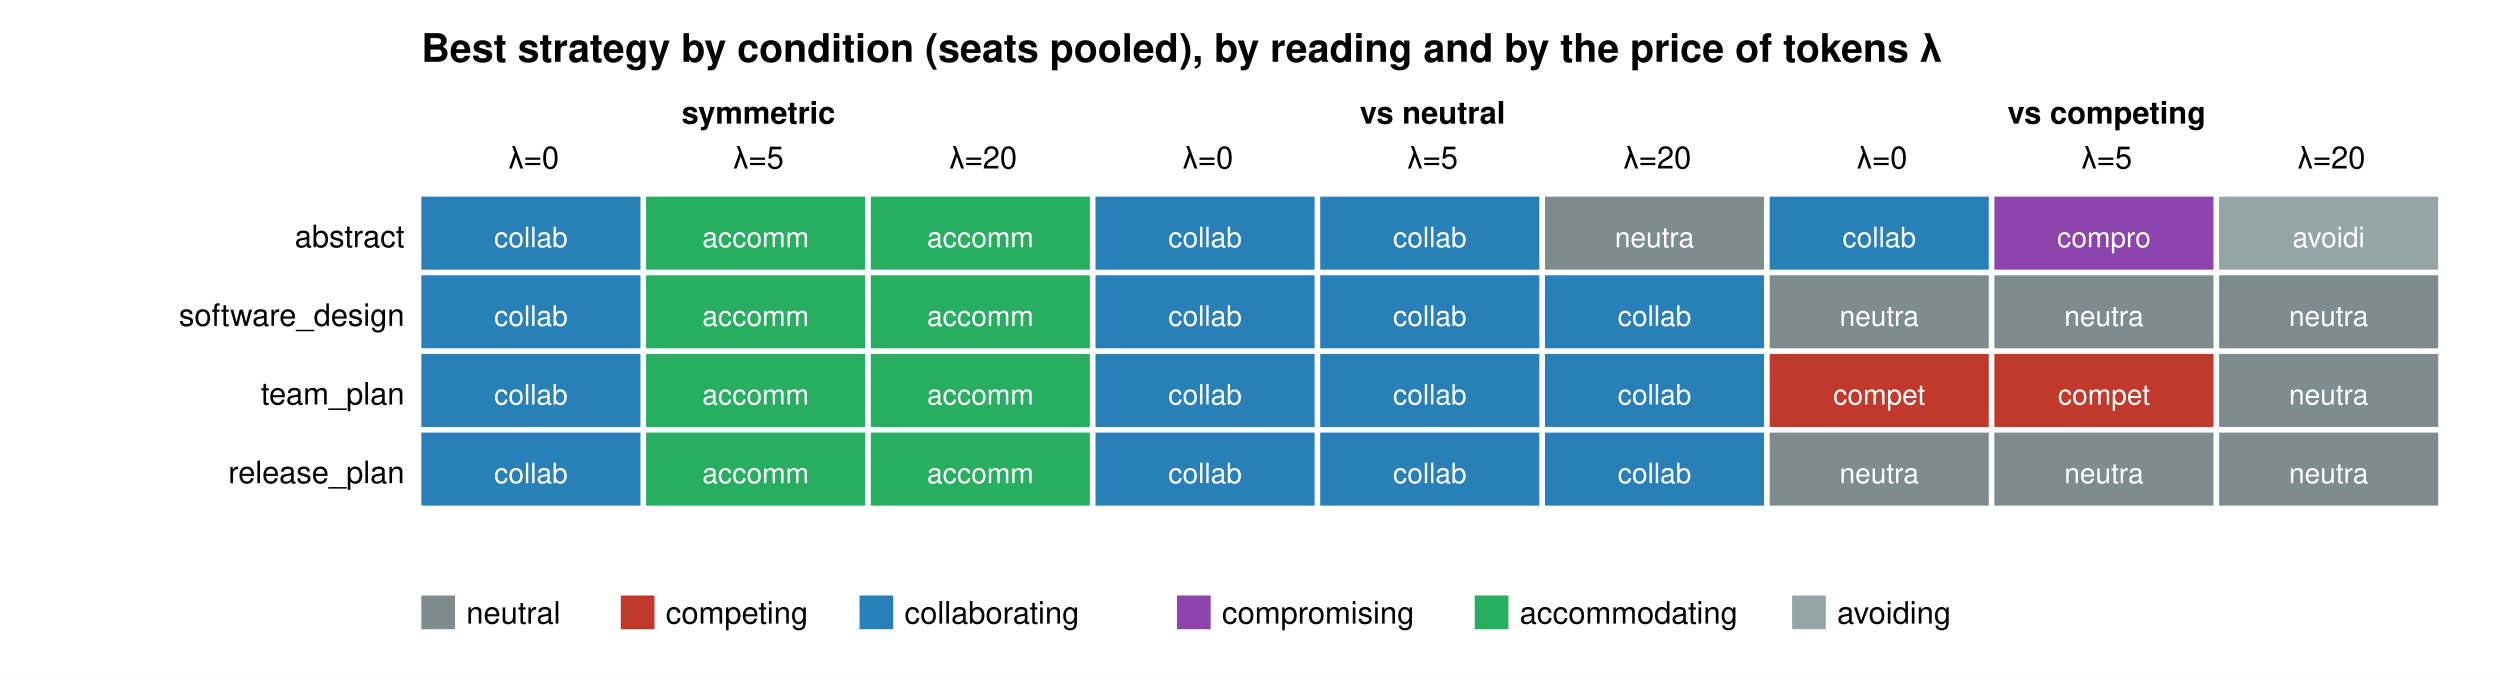
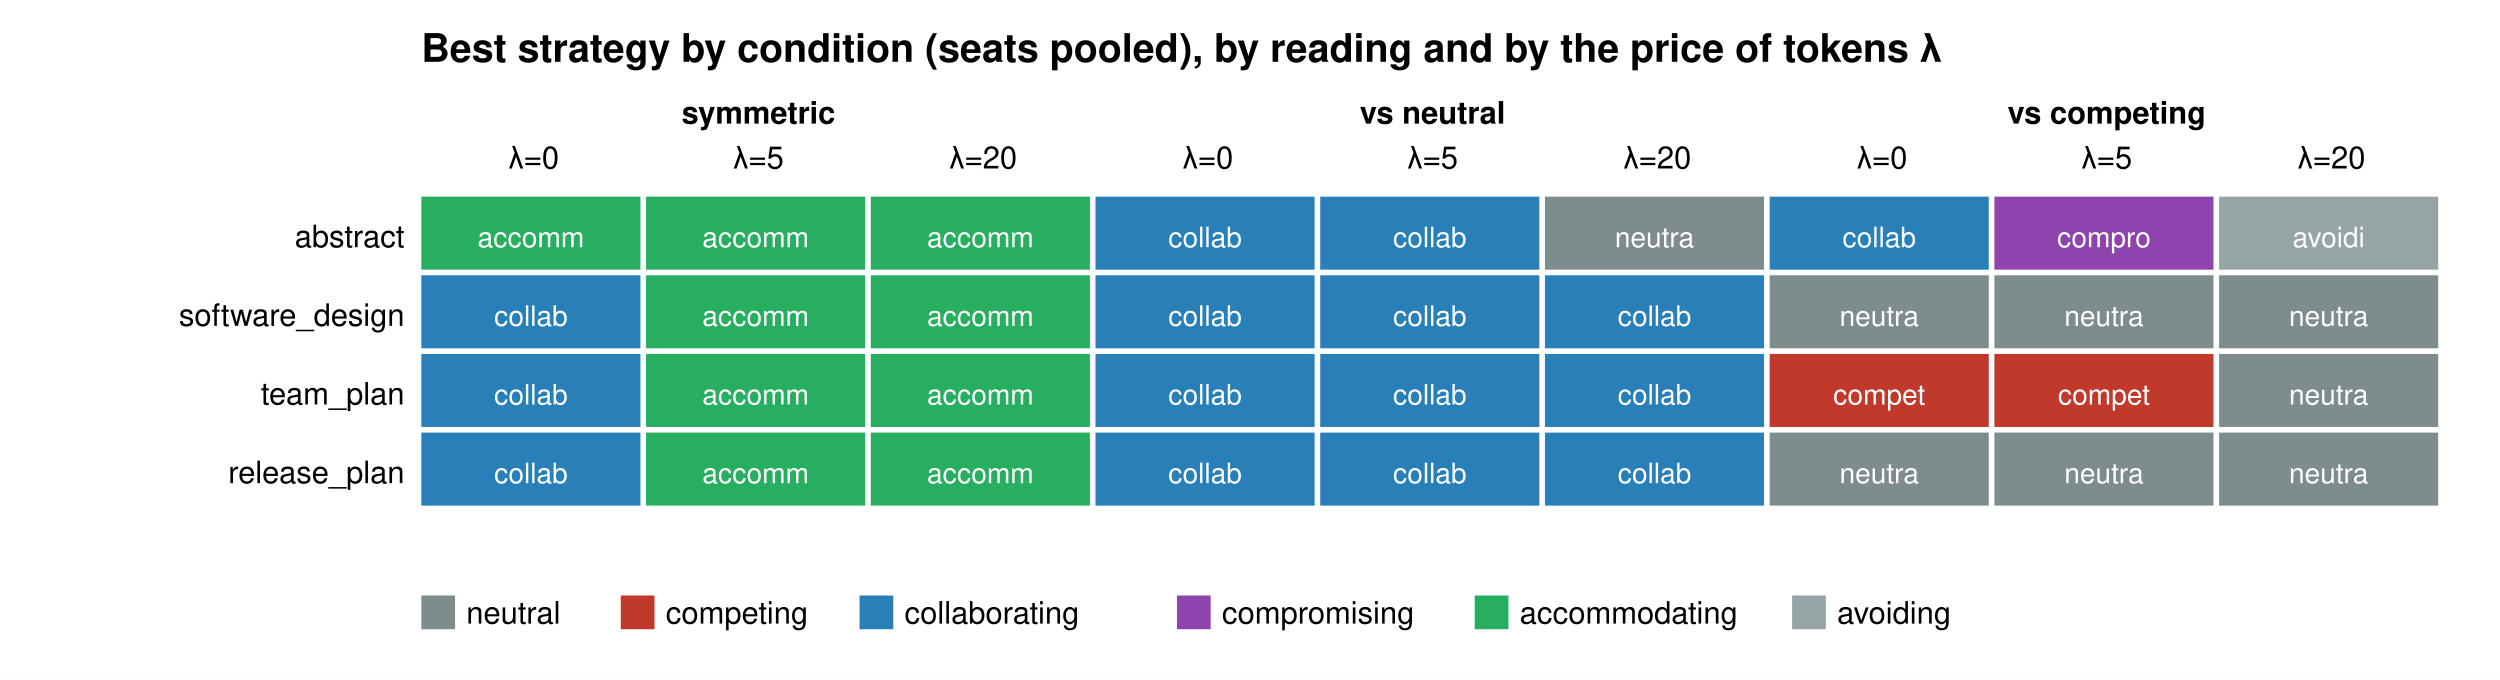
<svg xmlns="http://www.w3.org/2000/svg" width="890" height="242" font-family="Helvetica, Arial, sans-serif" font-size="11">
  <rect width="890" height="242" fill="white" />
  <text x="150" y="22" font-size="14" font-weight="bold">Best strategy by condition (seats pooled), by reading and by the price of tokens λ</text>
  <text x="270" y="44" text-anchor="middle" font-weight="bold">symmetric</text>
  <text x="190" y="60" text-anchor="middle">λ=0</text>
  <text x="270" y="60" text-anchor="middle">λ=5</text>
  <text x="350" y="60" text-anchor="middle">λ=20</text>
  <text x="510" y="44" text-anchor="middle" font-weight="bold">vs neutral</text>
  <text x="430" y="60" text-anchor="middle">λ=0</text>
  <text x="510" y="60" text-anchor="middle">λ=5</text>
  <text x="590" y="60" text-anchor="middle">λ=20</text>
  <text x="750" y="44" text-anchor="middle" font-weight="bold">vs competing</text>
  <text x="670" y="60" text-anchor="middle">λ=0</text>
  <text x="750" y="60" text-anchor="middle">λ=5</text>
  <text x="830" y="60" text-anchor="middle">λ=20</text>
  <text x="144" y="88" text-anchor="end">abstract</text>
-   <rect x="150" y="70" width="78" height="26" fill="#2980b9" />
-   <text x="189" y="88" text-anchor="middle" fill="white" font-size="10">collab</text>
+   <rect x="150" y="70" width="78" height="26" fill="#27ae60" />
+   <text x="189" y="88" text-anchor="middle" fill="white" font-size="10">accomm</text>
  <rect x="230" y="70" width="78" height="26" fill="#27ae60" />
  <text x="269" y="88" text-anchor="middle" fill="white" font-size="10">accomm</text>
  <rect x="310" y="70" width="78" height="26" fill="#27ae60" />
  <text x="349" y="88" text-anchor="middle" fill="white" font-size="10">accomm</text>
  <rect x="390" y="70" width="78" height="26" fill="#2980b9" />
  <text x="429" y="88" text-anchor="middle" fill="white" font-size="10">collab</text>
  <rect x="470" y="70" width="78" height="26" fill="#2980b9" />
  <text x="509" y="88" text-anchor="middle" fill="white" font-size="10">collab</text>
  <rect x="550" y="70" width="78" height="26" fill="#7f8c8d" />
  <text x="589" y="88" text-anchor="middle" fill="white" font-size="10">neutra</text>
  <rect x="630" y="70" width="78" height="26" fill="#2980b9" />
  <text x="669" y="88" text-anchor="middle" fill="white" font-size="10">collab</text>
  <rect x="710" y="70" width="78" height="26" fill="#8e44ad" />
  <text x="749" y="88" text-anchor="middle" fill="white" font-size="10">compro</text>
  <rect x="790" y="70" width="78" height="26" fill="#95a5a6" />
  <text x="829" y="88" text-anchor="middle" fill="white" font-size="10">avoidi</text>
  <text x="144" y="116" text-anchor="end">software_design</text>
  <rect x="150" y="98" width="78" height="26" fill="#2980b9" />
  <text x="189" y="116" text-anchor="middle" fill="white" font-size="10">collab</text>
  <rect x="230" y="98" width="78" height="26" fill="#27ae60" />
  <text x="269" y="116" text-anchor="middle" fill="white" font-size="10">accomm</text>
  <rect x="310" y="98" width="78" height="26" fill="#27ae60" />
  <text x="349" y="116" text-anchor="middle" fill="white" font-size="10">accomm</text>
  <rect x="390" y="98" width="78" height="26" fill="#2980b9" />
  <text x="429" y="116" text-anchor="middle" fill="white" font-size="10">collab</text>
  <rect x="470" y="98" width="78" height="26" fill="#2980b9" />
  <text x="509" y="116" text-anchor="middle" fill="white" font-size="10">collab</text>
  <rect x="550" y="98" width="78" height="26" fill="#2980b9" />
  <text x="589" y="116" text-anchor="middle" fill="white" font-size="10">collab</text>
  <rect x="630" y="98" width="78" height="26" fill="#7f8c8d" />
  <text x="669" y="116" text-anchor="middle" fill="white" font-size="10">neutra</text>
  <rect x="710" y="98" width="78" height="26" fill="#7f8c8d" />
  <text x="749" y="116" text-anchor="middle" fill="white" font-size="10">neutra</text>
  <rect x="790" y="98" width="78" height="26" fill="#7f8c8d" />
  <text x="829" y="116" text-anchor="middle" fill="white" font-size="10">neutra</text>
  <text x="144" y="144" text-anchor="end">team_plan</text>
  <rect x="150" y="126" width="78" height="26" fill="#2980b9" />
  <text x="189" y="144" text-anchor="middle" fill="white" font-size="10">collab</text>
  <rect x="230" y="126" width="78" height="26" fill="#27ae60" />
  <text x="269" y="144" text-anchor="middle" fill="white" font-size="10">accomm</text>
  <rect x="310" y="126" width="78" height="26" fill="#27ae60" />
  <text x="349" y="144" text-anchor="middle" fill="white" font-size="10">accomm</text>
  <rect x="390" y="126" width="78" height="26" fill="#2980b9" />
  <text x="429" y="144" text-anchor="middle" fill="white" font-size="10">collab</text>
  <rect x="470" y="126" width="78" height="26" fill="#2980b9" />
  <text x="509" y="144" text-anchor="middle" fill="white" font-size="10">collab</text>
  <rect x="550" y="126" width="78" height="26" fill="#2980b9" />
  <text x="589" y="144" text-anchor="middle" fill="white" font-size="10">collab</text>
  <rect x="630" y="126" width="78" height="26" fill="#c0392b" />
  <text x="669" y="144" text-anchor="middle" fill="white" font-size="10">compet</text>
  <rect x="710" y="126" width="78" height="26" fill="#c0392b" />
  <text x="749" y="144" text-anchor="middle" fill="white" font-size="10">compet</text>
  <rect x="790" y="126" width="78" height="26" fill="#7f8c8d" />
  <text x="829" y="144" text-anchor="middle" fill="white" font-size="10">neutra</text>
  <text x="144" y="172" text-anchor="end">release_plan</text>
  <rect x="150" y="154" width="78" height="26" fill="#2980b9" />
  <text x="189" y="172" text-anchor="middle" fill="white" font-size="10">collab</text>
  <rect x="230" y="154" width="78" height="26" fill="#27ae60" />
  <text x="269" y="172" text-anchor="middle" fill="white" font-size="10">accomm</text>
  <rect x="310" y="154" width="78" height="26" fill="#27ae60" />
  <text x="349" y="172" text-anchor="middle" fill="white" font-size="10">accomm</text>
  <rect x="390" y="154" width="78" height="26" fill="#2980b9" />
  <text x="429" y="172" text-anchor="middle" fill="white" font-size="10">collab</text>
  <rect x="470" y="154" width="78" height="26" fill="#2980b9" />
  <text x="509" y="172" text-anchor="middle" fill="white" font-size="10">collab</text>
  <rect x="550" y="154" width="78" height="26" fill="#2980b9" />
  <text x="589" y="172" text-anchor="middle" fill="white" font-size="10">collab</text>
  <rect x="630" y="154" width="78" height="26" fill="#7f8c8d" />
  <text x="669" y="172" text-anchor="middle" fill="white" font-size="10">neutra</text>
  <rect x="710" y="154" width="78" height="26" fill="#7f8c8d" />
  <text x="749" y="172" text-anchor="middle" fill="white" font-size="10">neutra</text>
  <rect x="790" y="154" width="78" height="26" fill="#7f8c8d" />
  <text x="829" y="172" text-anchor="middle" fill="white" font-size="10">neutra</text>
  <rect x="150" y="212" width="12" height="12" fill="#7f8c8d" />
  <text x="166" y="222">neutral</text>
  <rect x="221" y="212" width="12" height="12" fill="#c0392b" />
  <text x="237" y="222">competing</text>
  <rect x="306" y="212" width="12" height="12" fill="#2980b9" />
  <text x="322" y="222">collaborating</text>
  <rect x="419" y="212" width="12" height="12" fill="#8e44ad" />
  <text x="435" y="222">compromising</text>
  <rect x="525" y="212" width="12" height="12" fill="#27ae60" />
  <text x="541" y="222">accommodating</text>
  <rect x="638" y="212" width="12" height="12" fill="#95a5a6" />
  <text x="654" y="222">avoiding</text>
</svg>
